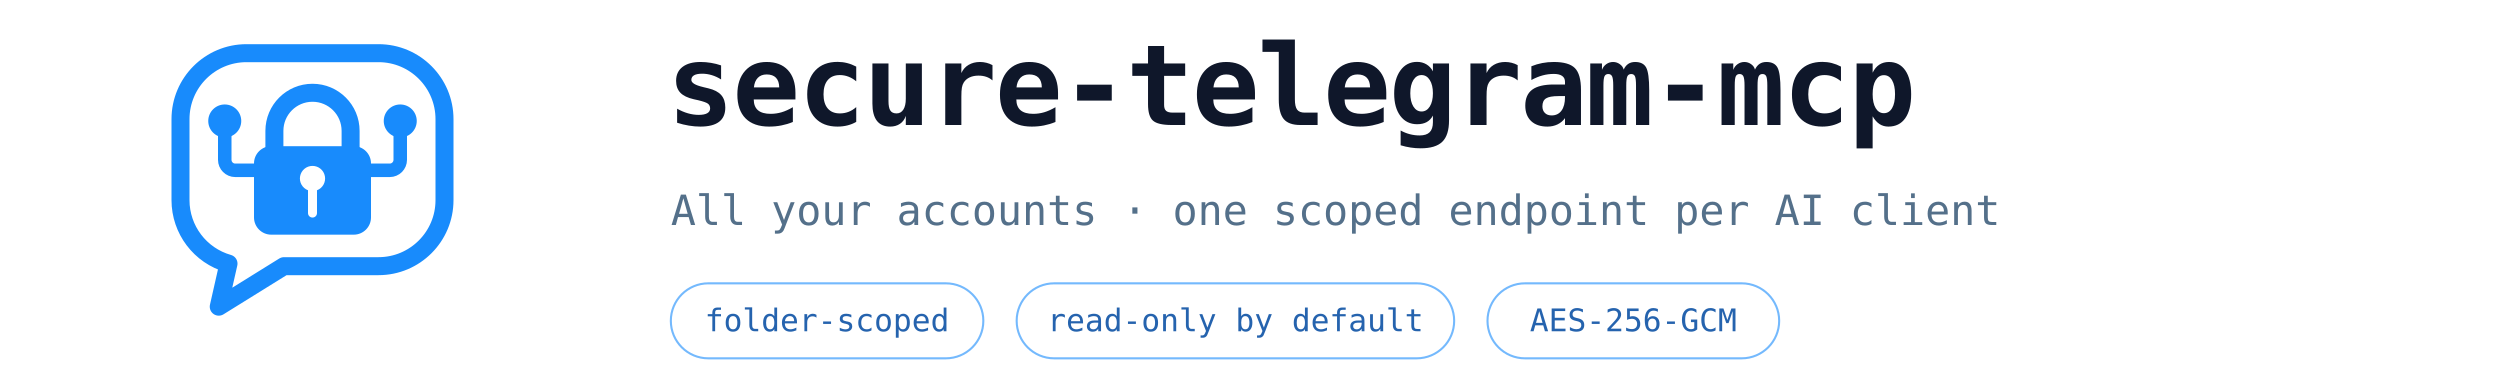
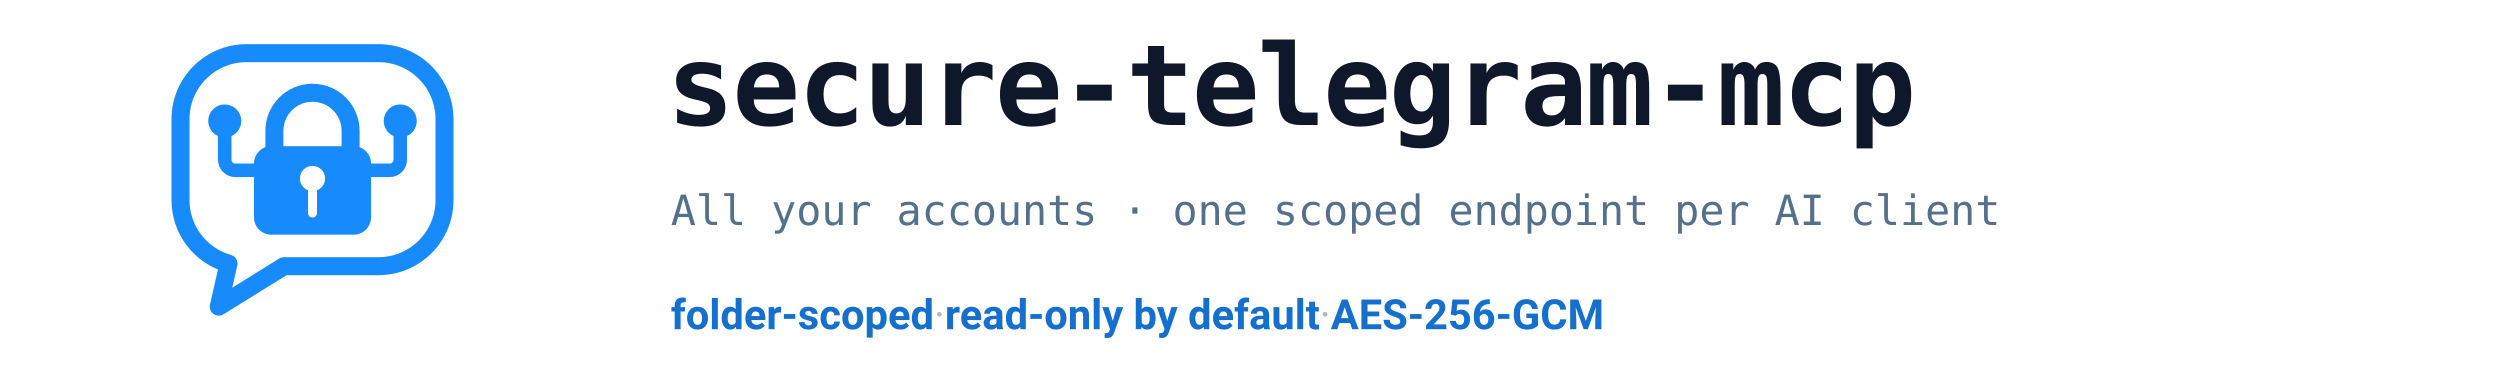
<svg xmlns="http://www.w3.org/2000/svg" width="1200" height="188" viewBox="0 80 1200 188" role="img" aria-label="secure-telegram-mcp: all your Telegram accounts, one scoped endpoint per AI client" font-family="ui-monospace, 'SF Mono', 'Cascadia Code', Menlo, Consolas, monospace">
  <g transform="translate(150,166)scale(.72)translate(-128,-128)" color="#188BFC" fill="none" stroke="currentColor" stroke-width="12" stroke-linejoin="round">
    <path d="M84 44h88a44 44 0 0 1 44 44v54a44 44 0 0 1-44 44h-63l-43.5 27 6.5-28.7A44 44 0 0 1 40 142V88a44 44 0 0 1 44-44ZM102.6 112V95.8a25.4 25.4 0 0 1 50.8 0V112" />
    <path stroke-width="9" d="M186.5 89.2v25.9a7 7 0 0 1-7 7H165M69.5 89.2v25.9a7 7 0 0 0 7 7H91" />
    <path fill="currentColor" stroke="none" fill-rule="evenodd" d="M100.5 106h55a11.5 11.5 0 0 1 11.5 11.5v36a11.5 11.5 0 0 1-11.5 11.5h-55a11.5 11.5 0 0 1-11.5-11.5v-36a11.5 11.5 0 0 1 11.5-11.5ZM125 135.4a8.4 8.4 0 1 1 6 0v15.2a3 3 0 0 1-6 0ZM197.5 89.2a11 11 0 1 1-22 0 11 11 0 1 1 22 0ZM80.5 89.2a11 11 0 1 1-22 0 11 11 0 1 1 22 0Z" />
  </g>
  <text x="320" y="140" font-size="54" font-weight="700" fill="#0f172a" letter-spacing="-1">secure-telegram-mcp</text>
  <text x="322" y="188" font-size="20" fill="#54708a">All your accounts · one scoped endpoint per AI client</text>
-   <g font-size="15">
-     <rect x="322" y="216" width="150" height="36" rx="18" fill="none" stroke="#188BFC" stroke-opacity=".6" />
-     <text x="397" y="239" text-anchor="middle" fill="#2563AE">folder-scoped</text>
-     <rect x="488" y="216" width="210" height="36" rx="18" fill="none" stroke="#188BFC" stroke-opacity=".6" />
-     <text x="593" y="239" text-anchor="middle" fill="#2563AE">read-only by default</text>
-     <rect x="714" y="216" width="140" height="36" rx="18" fill="none" stroke="#188BFC" stroke-opacity=".6" />
-     <text x="784" y="239" text-anchor="middle" fill="#2563AE">AES-256-GCM</text>
-   </g>
+   <text x="322" y="238" font-family="system-ui, -apple-system, 'Segoe UI', Roboto, 'Helvetica Neue', Arial, sans-serif" font-size="20" font-weight="600" fill="#1470CC">folder-scoped<tspan fill="#A7B8C8" font-weight="400">  ·  </tspan>read-only by default<tspan fill="#A7B8C8" font-weight="400">  ·  </tspan>AES-256-GCM</text>
</svg>
